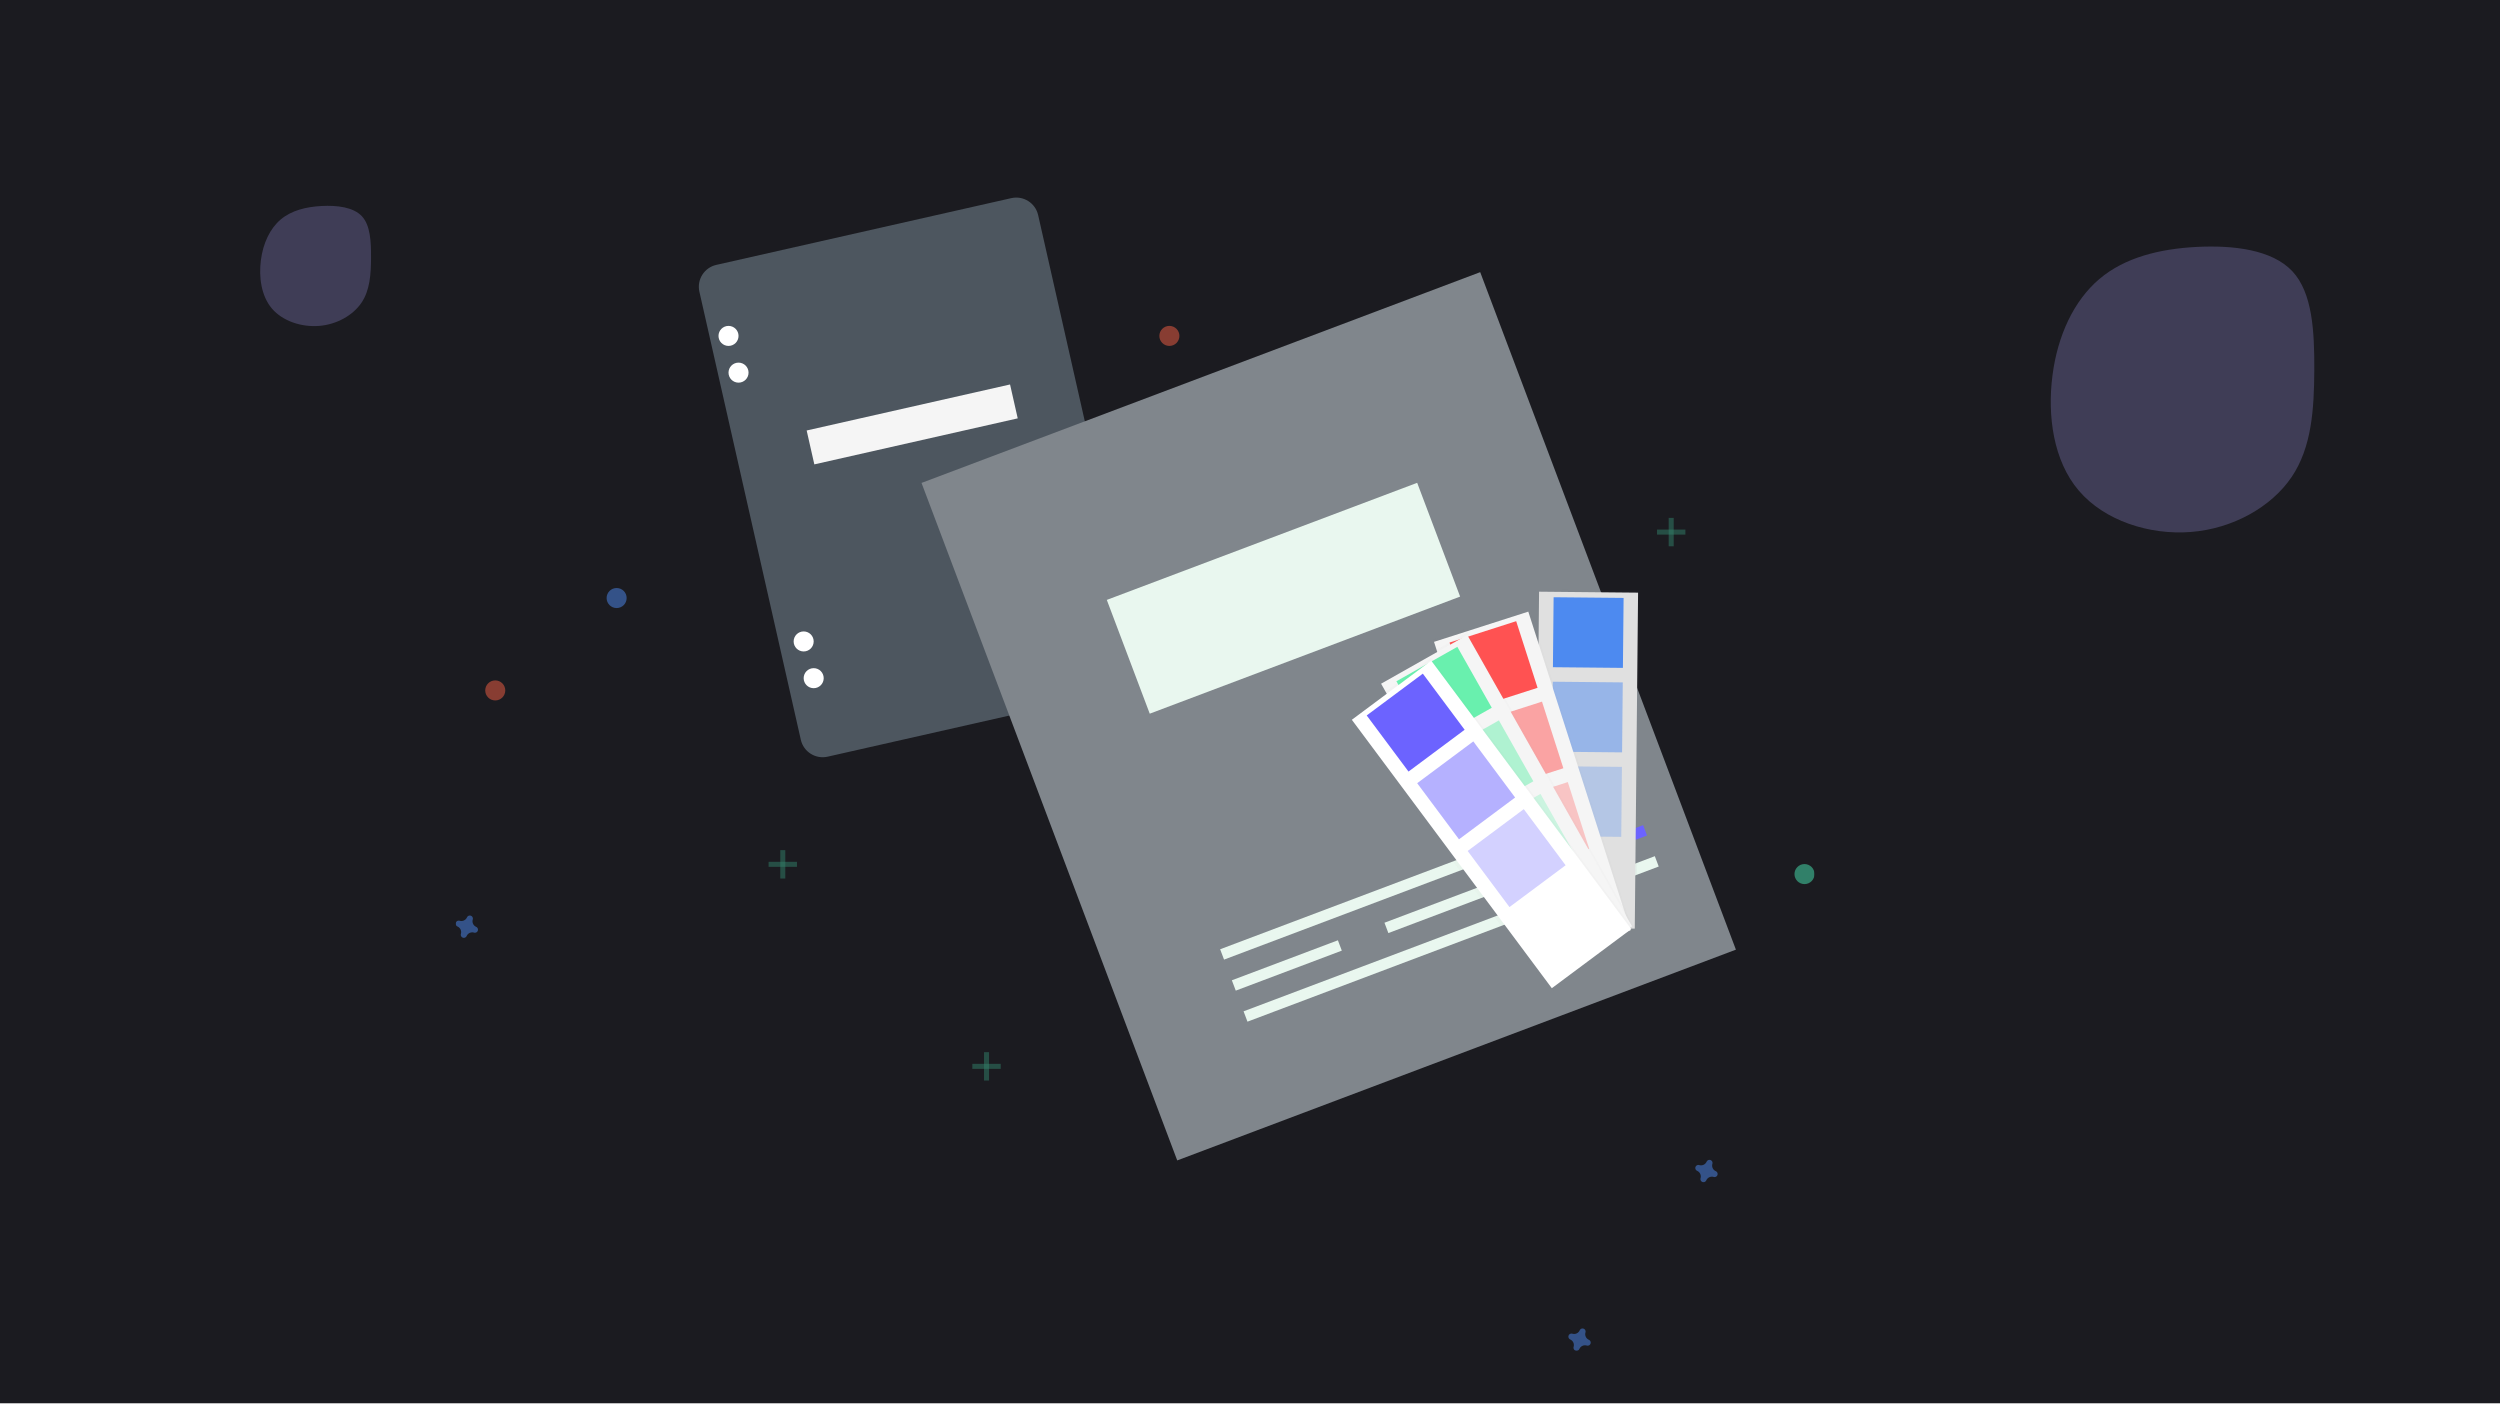
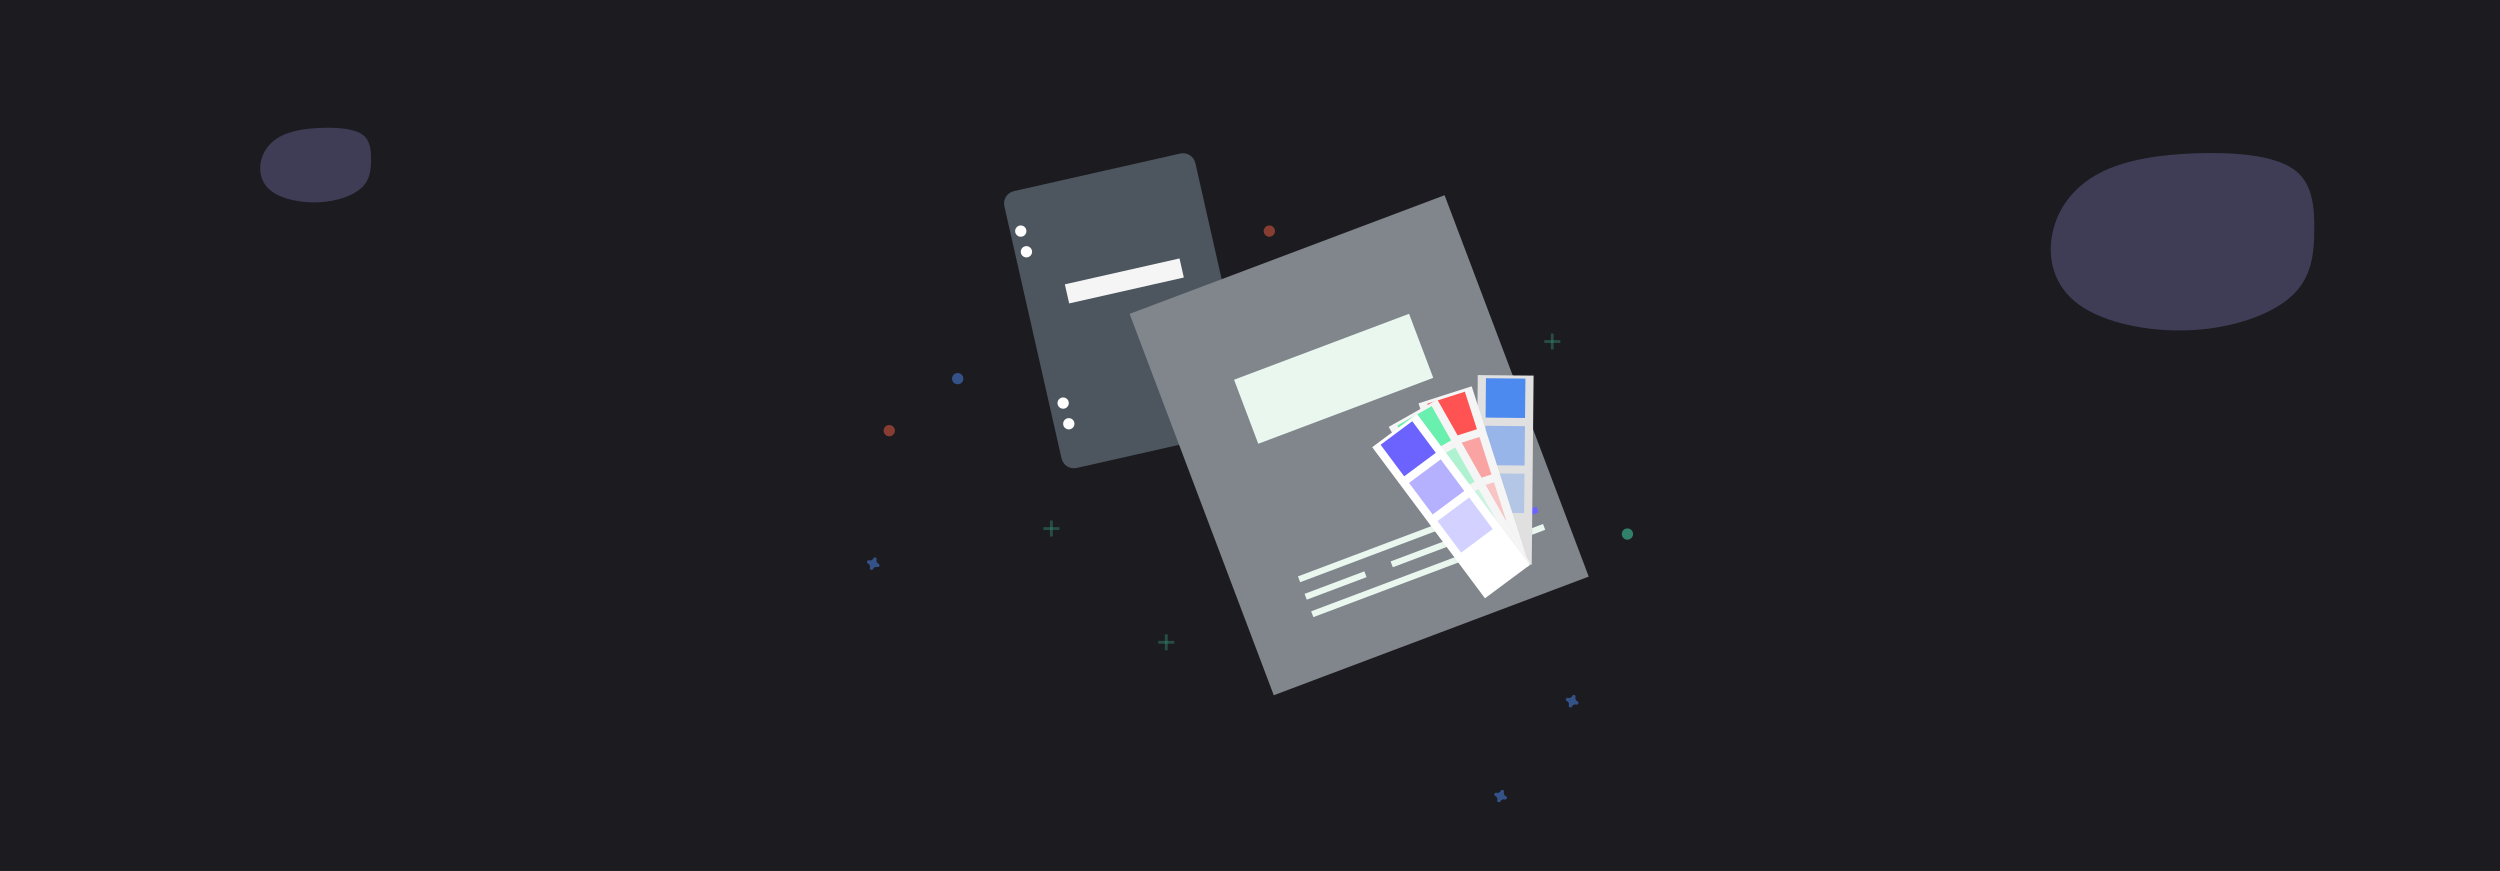
- <svg xmlns="http://www.w3.org/2000/svg" width="620" height="348" viewBox="0 0 620 348" fill="none">
-   <rect width="620" height="348" fill="#1B1B20" />
-   <mask id="mask0" mask-type="alpha" maskUnits="userSpaceOnUse" x="0" y="0" width="620" height="348">
-     <rect width="620" height="348" fill="white" />
-     <rect width="620" height="348" stroke="white" />
+ <svg xmlns="http://www.w3.org/2000/svg" width="620" height="216" viewBox="0 0 620 216" fill="none">
+   <rect width="620" height="216" fill="#1B1B20" />
+   <mask id="mask0" mask-type="alpha" maskUnits="userSpaceOnUse" x="0" y="0" width="620" height="216">
+     <rect width="620" height="216" fill="white" />
+     <rect width="620" height="216" stroke="white" />
  </mask>
  <g mask="url(#mask0)">
-     <path d="M544.748 61.238C553.884 60.767 563.48 61.911 568.512 67.281C573.521 72.652 573.987 82.249 573.945 91.813C573.891 101.366 573.341 110.896 568.31 118.319C563.267 125.754 553.755 131.091 543.4 131.925C533.045 132.758 521.87 129.109 515.541 121.673C509.213 114.26 507.732 103.083 509.006 93.168C510.268 83.242 514.295 74.589 520.634 69.197C526.973 63.828 535.624 61.721 544.748 61.238Z" fill="#3F3D56" />
-     <path d="M79.749 51.086C83.592 50.885 87.628 51.362 89.743 53.62C91.848 55.877 92.04 59.914 92.019 63.937C91.993 67.956 91.758 71.965 89.638 75.09C87.514 78.219 83.511 80.468 79.154 80.823C74.798 81.177 70.098 79.646 67.439 76.521C64.78 73.405 64.161 68.703 64.7 64.532C65.235 60.356 66.933 56.714 69.601 54.444C72.27 52.183 75.91 51.293 79.749 51.086Z" fill="#3F3D56" />
+     <path d="M544.748 38.01C553.884 37.718 563.48 38.427 568.512 41.761C573.521 45.094 573.987 51.051 573.945 56.987C573.891 62.916 573.341 68.832 568.31 73.439C563.267 78.054 553.755 81.367 543.4 81.884C533.045 82.401 521.87 80.136 515.541 75.521C509.213 70.92 507.732 63.982 509.006 57.828C510.268 51.667 514.295 46.296 520.634 42.95C526.973 39.617 535.624 38.309 544.748 38.01Z" fill="#3F3D56" />
+     <path d="M79.749 31.708C83.592 31.583 87.628 31.88 89.743 33.281C91.848 34.682 92.04 37.188 92.019 39.685C91.993 42.179 91.758 44.668 89.638 46.607C87.514 48.549 83.511 49.945 79.154 50.165C74.798 50.385 70.098 49.435 67.439 47.495C64.78 45.561 64.161 42.643 64.7 40.054C65.235 37.462 66.933 35.201 69.601 33.792C72.27 32.389 75.91 31.836 79.749 31.708Z" fill="#3F3D56" />
  </g>
  <g clip-path="url(#clip0)">
-     <path d="M250.801 49.139L177.648 65.691C174.651 66.369 172.771 69.348 173.45 72.344L198.602 183.457C199.28 186.454 202.26 188.333 205.257 187.655L278.41 171.103C281.408 170.425 283.287 167.446 282.609 164.449L257.457 53.336C256.778 50.34 253.799 48.46 250.801 49.139Z" fill="#4D565F" />
-     <path d="M180.672 85.79C182.044 85.79 183.157 84.678 183.157 83.306C183.157 81.934 182.044 80.821 180.672 80.821C179.299 80.821 178.187 81.934 178.187 83.306C178.187 84.678 179.299 85.79 180.672 85.79Z" fill="white" />
-     <path d="M183.157 94.899C184.529 94.899 185.641 93.787 185.641 92.415C185.641 91.043 184.529 89.931 183.157 89.931C181.784 89.931 180.672 91.043 180.672 92.415C180.672 93.787 181.784 94.899 183.157 94.899Z" fill="white" />
-     <path d="M199.308 161.562C200.681 161.562 201.793 160.45 201.793 159.078C201.793 157.706 200.681 156.594 199.308 156.594C197.936 156.594 196.823 157.706 196.823 159.078C196.823 160.45 197.936 161.562 199.308 161.562Z" fill="white" />
-     <path d="M201.793 170.671C203.166 170.671 204.278 169.559 204.278 168.187C204.278 166.815 203.166 165.703 201.793 165.703C200.421 165.703 199.308 166.815 199.308 168.187C199.308 169.559 200.421 170.671 201.793 170.671Z" fill="white" />
-     <path d="M250.493 95.348L200.051 106.761L201.954 115.166L252.395 103.753L250.493 95.348Z" fill="#F5F5F5" />
-     <path d="M367.089 67.494L228.536 119.765L291.953 287.786L430.506 235.515L367.089 67.494Z" fill="#80868C" />
-     <path d="M364.816 211.944L302.596 235.417L303.564 237.982L365.785 214.509L364.816 211.944Z" fill="#E9F7EF" />
-     <path d="M410.395 212.331L308.405 250.808L309.373 253.373L411.363 214.896L410.395 212.331Z" fill="#E9F7EF" />
-     <path d="M404.586 196.94L378.287 206.861L379.255 209.427L405.554 199.505L404.586 196.94Z" fill="#6C63FF" />
-     <path d="M331.8 233.191L305.501 243.112L306.469 245.677L332.768 235.756L331.8 233.191Z" fill="#E9F7EF" />
-     <path d="M369.645 218.913L343.346 228.835L344.314 231.4L370.613 221.478L369.645 218.913Z" fill="#E9F7EF" />
-     <path d="M407.491 204.635L381.191 214.557L382.159 217.122L408.459 207.201L407.491 204.635Z" fill="#6C63FF" />
-     <path d="M351.46 119.737L274.487 148.776L285.137 176.993L362.11 147.954L351.46 119.737Z" fill="#E9F7EF" />
+     <path d="M292.692 38.078L251.449 47.396C249.759 47.777 248.699 49.454 249.081 51.141L263.262 113.691C263.645 115.378 265.325 116.436 267.015 116.054L308.258 106.736C309.948 106.354 311.008 104.677 310.625 102.991L296.444 40.441C296.062 38.754 294.382 37.696 292.692 38.078Z" fill="#4D565F" />
+     <path d="M253.153 58.711C253.927 58.711 254.554 58.084 254.554 57.312C254.554 56.54 253.927 55.914 253.153 55.914C252.379 55.914 251.752 56.54 251.752 57.312C251.752 58.084 252.379 58.711 253.153 58.711Z" fill="white" />
+     <path d="M254.554 63.839C255.328 63.839 255.955 63.212 255.955 62.44C255.955 61.668 255.328 61.041 254.554 61.041C253.78 61.041 253.153 61.668 253.153 62.44C253.153 63.212 253.78 63.839 254.554 63.839Z" fill="white" />
+     <path d="M263.66 101.365C264.434 101.365 265.061 100.739 265.061 99.967C265.061 99.195 264.434 98.568 263.66 98.568C262.887 98.568 262.26 99.195 262.26 99.967C262.26 100.739 262.887 101.365 263.66 101.365Z" fill="white" />
+     <path d="M265.061 106.493C265.835 106.493 266.462 105.867 266.462 105.095C266.462 104.322 265.835 103.696 265.061 103.696C264.288 103.696 263.66 104.322 263.66 105.095C263.66 105.867 264.288 106.493 265.061 106.493Z" fill="white" />
+     <path d="M292.518 64.091L264.079 70.516L265.152 75.248L293.591 68.823L292.518 64.091Z" fill="#F5F5F5" />
+     <path d="M358.255 48.411L280.139 77.836L315.893 172.421L394.009 142.996L358.255 48.411Z" fill="#80868C" />
+     <path d="M356.974 129.727L321.894 142.941L322.44 144.385L357.519 131.171L356.974 129.727Z" fill="#E9F7EF" />
+     <path d="M382.671 129.945L325.169 151.605L325.715 153.049L383.217 131.389L382.671 129.945Z" fill="#E9F7EF" />
+     <path d="M379.396 121.281L364.568 126.866L365.114 128.31L379.942 122.725L379.396 121.281Z" fill="#6C63FF" />
+     <path d="M338.359 141.688L323.531 147.273L324.077 148.717L338.905 143.132L338.359 141.688Z" fill="#E9F7EF" />
+     <path d="M359.696 133.65L344.869 139.235L345.415 140.679L360.242 135.094L359.696 133.65Z" fill="#E9F7EF" />
+     <path d="M381.033 125.613L366.206 131.198L366.752 132.642L381.579 127.057L381.033 125.613Z" fill="#6C63FF" />
+     <path d="M349.444 77.82L306.046 94.168L312.05 110.052L355.448 93.705L349.444 77.82Z" fill="#E9F7EF" />
    <g opacity="0.5">
-       <path opacity="0.5" d="M415.08 128.438H413.838V135.477H415.08V128.438Z" fill="#47E6B1" />
-       <path opacity="0.5" d="M417.979 132.579V131.336H410.939V132.579H417.979Z" fill="#47E6B1" />
+       <path opacity="0.5" d="M385.312 82.718H384.612V86.681H385.312V82.718Z" fill="#47E6B1" />
+       <path opacity="0.5" d="M386.947 85.049V84.35H382.977V85.049H386.947Z" fill="#47E6B1" />
    </g>
    <g opacity="0.5">
-       <path opacity="0.5" d="M194.753 210.835H193.51V217.874H194.753V210.835Z" fill="#47E6B1" />
-       <path opacity="0.5" d="M197.652 214.976V213.733H190.611V214.976H197.652Z" fill="#47E6B1" />
+       <path opacity="0.5" d="M261.092 129.103H260.392V133.065H261.092V129.103Z" fill="#47E6B1" />
+       <path opacity="0.5" d="M262.727 131.434V130.734H258.757V131.434H262.727Z" fill="#47E6B1" />
    </g>
    <g opacity="0.5">
-       <path opacity="0.5" d="M245.279 260.936H244.036V267.974H245.279V260.936Z" fill="#47E6B1" />
-       <path opacity="0.5" d="M248.178 265.076V263.834H241.137V265.076H248.178Z" fill="#47E6B1" />
+       <path opacity="0.5" d="M289.579 157.306H288.878V161.269H289.579V157.306Z" fill="#47E6B1" />
+       <path opacity="0.5" d="M291.213 159.637V158.938H287.244V159.637H291.213Z" fill="#47E6B1" />
    </g>
-     <path opacity="0.5" d="M425.52 290.456C425.177 290.306 424.902 290.037 424.745 289.698C424.589 289.359 424.563 288.974 424.672 288.617C424.69 288.562 424.701 288.505 424.705 288.448C424.715 288.284 424.672 288.122 424.582 287.985C424.493 287.847 424.361 287.743 424.207 287.686C424.054 287.629 423.886 287.623 423.728 287.67C423.571 287.716 423.433 287.811 423.334 287.942C423.3 287.989 423.272 288.039 423.25 288.092C423.1 288.434 422.831 288.71 422.491 288.866C422.152 289.023 421.767 289.049 421.41 288.94C421.356 288.922 421.299 288.911 421.241 288.907C421.078 288.897 420.915 288.94 420.778 289.029C420.641 289.119 420.536 289.25 420.479 289.404C420.422 289.558 420.417 289.726 420.463 289.883C420.509 290.041 420.605 290.179 420.736 290.278C420.782 290.311 420.832 290.34 420.886 290.362C421.228 290.511 421.504 290.781 421.66 291.12C421.816 291.459 421.842 291.844 421.734 292.201C421.716 292.256 421.705 292.312 421.7 292.37C421.69 292.533 421.733 292.696 421.823 292.833C421.913 292.97 422.044 293.075 422.198 293.132C422.352 293.188 422.52 293.194 422.677 293.148C422.835 293.102 422.973 293.006 423.071 292.875C423.105 292.829 423.134 292.778 423.156 292.725C423.305 292.383 423.575 292.108 423.914 291.951C424.253 291.795 424.638 291.769 424.995 291.878C425.05 291.895 425.107 291.906 425.164 291.911C425.328 291.921 425.49 291.878 425.627 291.788C425.765 291.698 425.869 291.567 425.926 291.413C425.983 291.259 425.989 291.091 425.942 290.934C425.896 290.777 425.801 290.639 425.67 290.54C425.623 290.506 425.573 290.478 425.52 290.456Z" fill="#4D8AF0" />
-     <path opacity="0.5" d="M394.044 332.275C393.702 332.126 393.426 331.856 393.27 331.517C393.114 331.178 393.088 330.793 393.197 330.436C393.214 330.381 393.225 330.325 393.23 330.267C393.24 330.104 393.197 329.941 393.107 329.804C393.017 329.667 392.886 329.562 392.732 329.505C392.578 329.448 392.41 329.443 392.253 329.489C392.096 329.535 391.957 329.631 391.859 329.762C391.825 329.808 391.796 329.858 391.774 329.911C391.625 330.254 391.355 330.529 391.016 330.686C390.677 330.842 390.292 330.868 389.935 330.759C389.88 330.742 389.823 330.731 389.766 330.726C389.602 330.716 389.44 330.759 389.303 330.849C389.165 330.938 389.061 331.07 389.004 331.224C388.947 331.377 388.941 331.545 388.988 331.703C389.034 331.86 389.129 331.998 389.26 332.097C389.307 332.131 389.357 332.159 389.41 332.181C389.753 332.33 390.028 332.6 390.185 332.939C390.341 333.278 390.367 333.663 390.258 334.02C390.241 334.075 390.229 334.132 390.225 334.189C390.215 334.353 390.258 334.515 390.348 334.652C390.437 334.79 390.569 334.894 390.723 334.951C390.877 335.008 391.045 335.013 391.202 334.967C391.359 334.921 391.497 334.825 391.596 334.695C391.63 334.648 391.658 334.598 391.681 334.545C391.83 334.202 392.099 333.927 392.439 333.771C392.778 333.614 393.163 333.588 393.52 333.697C393.575 333.715 393.631 333.726 393.689 333.73C393.852 333.74 394.015 333.697 394.152 333.607C394.289 333.518 394.394 333.386 394.451 333.233C394.508 333.079 394.513 332.911 394.467 332.753C394.421 332.596 394.325 332.458 394.194 332.359C394.148 332.325 394.098 332.297 394.044 332.275Z" fill="#4D8AF0" />
-     <path opacity="0.5" d="M118.09 229.863C117.747 229.714 117.472 229.444 117.315 229.105C117.159 228.766 117.133 228.382 117.242 228.024C117.259 227.97 117.271 227.913 117.275 227.856C117.285 227.692 117.242 227.53 117.152 227.392C117.063 227.255 116.931 227.15 116.777 227.094C116.623 227.037 116.455 227.031 116.298 227.077C116.141 227.124 116.003 227.219 115.904 227.35C115.87 227.396 115.842 227.447 115.819 227.5C115.67 227.842 115.401 228.118 115.061 228.274C114.722 228.43 114.337 228.457 113.98 228.348C113.925 228.33 113.869 228.319 113.811 228.315C113.648 228.305 113.485 228.348 113.348 228.437C113.211 228.527 113.106 228.658 113.049 228.812C112.992 228.966 112.987 229.134 113.033 229.291C113.079 229.448 113.175 229.587 113.306 229.685C113.352 229.719 113.402 229.747 113.456 229.77C113.798 229.919 114.074 230.188 114.23 230.528C114.386 230.867 114.412 231.251 114.303 231.608C114.286 231.663 114.275 231.72 114.27 231.777C114.26 231.941 114.303 232.103 114.393 232.241C114.483 232.378 114.614 232.483 114.768 232.539C114.922 232.596 115.09 232.602 115.247 232.556C115.404 232.509 115.543 232.414 115.641 232.283C115.675 232.236 115.704 232.186 115.726 232.133C115.875 231.791 116.145 231.515 116.484 231.359C116.823 231.203 117.208 231.176 117.565 231.285C117.62 231.303 117.676 231.314 117.734 231.318C117.898 231.328 118.06 231.285 118.197 231.196C118.335 231.106 118.439 230.975 118.496 230.821C118.553 230.667 118.559 230.499 118.512 230.342C118.466 230.185 118.371 230.046 118.24 229.948C118.193 229.914 118.143 229.885 118.09 229.863Z" fill="#4D8AF0" />
-     <path opacity="0.5" d="M290.007 85.79C291.379 85.79 292.492 84.678 292.492 83.306C292.492 81.934 291.379 80.821 290.007 80.821C288.635 80.821 287.522 81.934 287.522 83.306C287.522 84.678 288.635 85.79 290.007 85.79Z" fill="#F55F44" />
-     <path opacity="0.5" d="M152.924 150.797C154.296 150.797 155.409 149.685 155.409 148.312C155.409 146.94 154.296 145.828 152.924 145.828C151.551 145.828 150.439 146.94 150.439 148.312C150.439 149.685 151.551 150.797 152.924 150.797Z" fill="#4D8AF0" />
-     <path opacity="0.5" d="M447.515 219.256C448.887 219.256 450 218.143 450 216.771C450 215.399 448.887 214.287 447.515 214.287C446.143 214.287 445.03 215.399 445.03 216.771C445.03 218.143 446.143 219.256 447.515 219.256Z" fill="#47E6B1" />
-     <path opacity="0.5" d="M122.822 173.71C124.195 173.71 125.307 172.598 125.307 171.226C125.307 169.853 124.195 168.741 122.822 168.741C121.45 168.741 120.337 169.853 120.337 171.226C120.337 172.598 121.45 173.71 122.822 173.71Z" fill="#F55F44" />
+     <path opacity="0.5" d="M391.198 173.924C391.005 173.84 390.85 173.688 390.762 173.497C390.673 173.307 390.659 173.09 390.72 172.889C390.73 172.858 390.736 172.826 390.739 172.794V172.794C390.744 172.702 390.72 172.61 390.67 172.533C390.619 172.456 390.545 172.397 390.458 172.365C390.371 172.333 390.277 172.33 390.188 172.356C390.099 172.382 390.021 172.436 389.966 172.509V172.509C389.947 172.535 389.931 172.564 389.918 172.594C389.834 172.786 389.682 172.941 389.491 173.029C389.299 173.117 389.083 173.132 388.881 173.071C388.85 173.061 388.818 173.055 388.786 173.052V173.052C388.694 173.047 388.602 173.071 388.525 173.121C388.447 173.172 388.388 173.246 388.356 173.332C388.324 173.419 388.321 173.513 388.347 173.602C388.373 173.691 388.427 173.768 388.501 173.824V173.824C388.527 173.843 388.555 173.859 388.585 173.871C388.778 173.955 388.934 174.107 389.022 174.298C389.11 174.489 389.125 174.706 389.063 174.907C389.053 174.937 389.047 174.969 389.045 175.002V175.002C389.039 175.094 389.063 175.185 389.114 175.262C389.164 175.34 389.239 175.399 389.325 175.431C389.412 175.463 389.507 175.466 389.595 175.44C389.684 175.414 389.762 175.36 389.818 175.286C389.837 175.26 389.853 175.232 389.865 175.202C389.949 175.009 390.102 174.854 390.293 174.766C390.484 174.678 390.701 174.663 390.902 174.725C390.933 174.735 390.965 174.741 390.997 174.743V174.743C391.09 174.749 391.181 174.725 391.259 174.674C391.336 174.624 391.395 174.55 391.427 174.463C391.459 174.377 391.462 174.282 391.436 174.194C391.41 174.105 391.356 174.027 391.283 173.972V173.972C391.256 173.953 391.228 173.937 391.198 173.924V173.924Z" fill="#4D8AF0" />
+     <path opacity="0.5" d="M373.452 197.466C373.259 197.382 373.104 197.23 373.016 197.039C372.928 196.848 372.913 196.632 372.974 196.43C372.984 196.4 372.991 196.368 372.993 196.335V196.335C372.999 196.243 372.974 196.152 372.924 196.075C372.873 195.997 372.799 195.938 372.712 195.906C372.626 195.874 372.531 195.871 372.442 195.897C372.354 195.923 372.276 195.977 372.22 196.051V196.051C372.201 196.077 372.185 196.105 372.172 196.135C372.088 196.328 371.936 196.483 371.745 196.571C371.554 196.659 371.337 196.674 371.135 196.612C371.105 196.602 371.073 196.596 371.04 196.594V196.594C370.948 196.588 370.856 196.612 370.779 196.663C370.702 196.713 370.643 196.787 370.611 196.874C370.579 196.96 370.575 197.055 370.601 197.144C370.627 197.232 370.681 197.31 370.755 197.365C370.781 197.385 370.81 197.4 370.84 197.413C371.033 197.497 371.188 197.649 371.276 197.84C371.364 198.03 371.379 198.247 371.318 198.448C371.308 198.479 371.302 198.511 371.299 198.543C371.293 198.635 371.318 198.727 371.368 198.804C371.419 198.881 371.493 198.94 371.58 198.972C371.666 199.004 371.761 199.007 371.85 198.981C371.938 198.955 372.016 198.901 372.072 198.828V198.828C372.091 198.802 372.107 198.773 372.12 198.743C372.204 198.551 372.356 198.396 372.547 198.308C372.738 198.22 372.955 198.205 373.157 198.266C373.187 198.276 373.219 198.282 373.252 198.285V198.285C373.344 198.29 373.436 198.266 373.513 198.216C373.59 198.165 373.65 198.091 373.682 198.005C373.714 197.918 373.717 197.824 373.691 197.735C373.665 197.646 373.611 197.569 373.537 197.513V197.513C373.511 197.494 373.482 197.478 373.452 197.466V197.466Z" fill="#4D8AF0" />
+     <path opacity="0.5" d="M217.87 139.815C217.677 139.731 217.521 139.579 217.433 139.388C217.345 139.197 217.33 138.981 217.392 138.78C217.401 138.749 217.408 138.717 217.41 138.685V138.685C217.416 138.592 217.392 138.501 217.341 138.424C217.29 138.346 217.216 138.287 217.13 138.256C217.043 138.224 216.948 138.22 216.859 138.246C216.771 138.272 216.693 138.326 216.637 138.4V138.4C216.618 138.426 216.602 138.454 216.59 138.484C216.506 138.677 216.353 138.832 216.162 138.92C215.971 139.008 215.754 139.023 215.553 138.962C215.522 138.952 215.49 138.945 215.457 138.943V138.943C215.365 138.937 215.274 138.961 215.196 139.012C215.119 139.062 215.06 139.136 215.028 139.223C214.996 139.31 214.992 139.404 215.019 139.493C215.045 139.581 215.099 139.659 215.172 139.714V139.714C215.199 139.734 215.227 139.75 215.257 139.762C215.45 139.846 215.605 139.998 215.693 140.189C215.782 140.38 215.796 140.596 215.735 140.797C215.725 140.828 215.719 140.86 215.716 140.892V140.892C215.711 140.984 215.735 141.076 215.785 141.153C215.836 141.23 215.91 141.289 215.997 141.321C216.083 141.353 216.178 141.356 216.267 141.33C216.356 141.304 216.434 141.25 216.489 141.177V141.177C216.508 141.151 216.524 141.122 216.537 141.092C216.621 140.9 216.773 140.745 216.964 140.657C217.155 140.569 217.372 140.554 217.574 140.615C217.605 140.625 217.637 140.631 217.669 140.634C217.761 140.639 217.853 140.615 217.93 140.565C218.008 140.514 218.067 140.44 218.099 140.354C218.131 140.267 218.134 140.173 218.108 140.084C218.082 139.996 218.028 139.918 217.954 139.862V139.862C217.928 139.843 217.9 139.827 217.87 139.815Z" fill="#4D8AF0" />
+     <path opacity="0.5" d="M314.796 58.711C315.57 58.711 316.197 58.084 316.197 57.312C316.197 56.54 315.57 55.914 314.796 55.914C314.023 55.914 313.395 56.54 313.395 57.312C313.395 58.084 314.023 58.711 314.796 58.711Z" fill="#F55F44" />
+     <path opacity="0.5" d="M237.509 95.305C238.283 95.305 238.91 94.679 238.91 93.907C238.91 93.134 238.283 92.508 237.509 92.508C236.735 92.508 236.108 93.134 236.108 93.907C236.108 94.679 236.735 95.305 237.509 95.305Z" fill="#4D8AF0" />
+     <path opacity="0.5" d="M403.599 133.843C404.373 133.843 405 133.217 405 132.445C405 131.673 404.373 131.046 403.599 131.046C402.825 131.046 402.198 131.673 402.198 132.445C402.198 133.217 402.825 133.843 403.599 133.843Z" fill="#47E6B1" />
+     <path opacity="0.5" d="M220.538 108.204C221.311 108.204 221.939 107.578 221.939 106.805C221.939 106.033 221.311 105.407 220.538 105.407C219.764 105.407 219.137 106.033 219.137 106.805C219.137 107.578 219.764 108.204 220.538 108.204Z" fill="#F55F44" />
    <g opacity="0.5">
-       <path opacity="0.5" d="M380.847 146.165L380.017 230.612L405.841 230.866L406.671 146.419L380.847 146.165Z" fill="url(#paint0_linear)" />
+       <path opacity="0.5" d="M366.011 92.698L365.543 140.236L380.103 140.379L380.571 92.841L366.011 92.698Z" fill="url(#paint0_linear)" />
    </g>
-     <path d="M406.242 146.979L381.688 146.738L380.869 230.056L405.423 230.297L406.242 146.979Z" fill="#E0E0E0" />
-     <path d="M402.653 148.284L385.296 148.114L385.125 165.467L402.483 165.638L402.653 148.284Z" fill="#4D8AF0" />
-     <path opacity="0.5" d="M402.447 169.235L385.09 169.064L384.919 186.418L402.277 186.588L402.447 169.235Z" fill="#4D8AF0" />
-     <path opacity="0.3" d="M402.241 190.186L384.884 190.016L384.713 207.369L402.071 207.54L402.241 190.186Z" fill="#4D8AF0" />
+     <path d="M380.329 93.156L366.486 93.02L366.024 139.923L379.868 140.059L380.329 93.156Z" fill="#E0E0E0" />
+     <path d="M378.306 93.89L368.52 93.794L368.424 103.563L378.21 103.659L378.306 93.89Z" fill="#4D8AF0" />
+     <path opacity="0.5" d="M378.19 105.685L368.404 105.589L368.308 115.358L378.094 115.454L378.19 105.685Z" fill="#4D8AF0" />
+     <path opacity="0.3" d="M378.074 117.479L368.288 117.383L368.192 127.152L377.978 127.248L378.074 117.479Z" fill="#4D8AF0" />
    <g opacity="0.5">
-       <path opacity="0.5" d="M379.248 151.016L354.656 158.902L380.359 239.019L404.951 231.133L379.248 151.016Z" fill="url(#paint1_linear)" />
+       <path opacity="0.5" d="M365.11 95.429L351.245 99.869L365.737 144.969L379.601 140.53L365.11 95.429Z" fill="url(#paint1_linear)" />
    </g>
-     <path d="M379.017 151.682L355.635 159.18L380.993 238.221L404.375 230.723L379.017 151.682Z" fill="#F5F5F5" />
-     <path d="M376.014 154.052L359.486 159.352L364.787 175.877L381.316 170.577L376.014 154.052Z" fill="#FF5252" />
-     <path opacity="0.5" d="M382.415 174.003L365.886 179.303L371.188 195.828L387.717 190.528L382.415 174.003Z" fill="#FF5252" />
-     <path opacity="0.3" d="M388.816 193.954L372.287 199.254L377.589 215.779L394.117 210.479L388.816 193.954Z" fill="#FF5252" />
+     <path d="M364.98 95.803L351.797 100.024L366.094 144.519L379.277 140.298L364.98 95.803Z" fill="#F5F5F5" />
+     <path d="M363.287 97.138L353.968 100.122L356.957 109.424L366.276 106.44L363.287 97.138Z" fill="#FF5252" />
+     <path opacity="0.5" d="M366.896 108.369L357.577 111.353L360.566 120.655L369.885 117.671L366.896 108.369Z" fill="#FF5252" />
+     <path opacity="0.3" d="M370.504 119.6L361.186 122.583L364.175 131.886L373.493 128.902L370.504 119.6Z" fill="#FF5252" />
    <g opacity="0.5">
-       <path opacity="0.5" d="M363.977 156.778L341.495 169.483L382.907 242.728L405.389 230.023L363.977 156.778Z" fill="url(#paint2_linear)" />
+       <path opacity="0.5" d="M356.5 98.672L343.825 105.825L367.173 147.057L379.849 139.905L356.5 98.672Z" fill="url(#paint2_linear)" />
    </g>
-     <path d="M363.886 157.478L342.51 169.559L383.366 241.82L404.743 229.739L363.886 157.478Z" fill="#F5F5F5" />
-     <path d="M361.417 160.413L346.306 168.953L354.847 184.06L369.958 175.52L361.417 160.413Z" fill="#69F0AE" />
-     <path opacity="0.5" d="M371.729 178.653L356.618 187.192L365.16 202.3L380.271 193.76L371.729 178.653Z" fill="#69F0AE" />
-     <path opacity="0.3" d="M382.042 196.892L366.931 205.432L375.473 220.54L390.584 212L382.042 196.892Z" fill="#69F0AE" />
+     <path d="M356.449 99.067L344.397 105.867L367.432 146.546L379.484 139.745L356.449 99.067Z" fill="#F5F5F5" />
+     <path d="M355.057 100.718L346.537 105.526L351.353 114.031L359.873 109.223L355.057 100.718Z" fill="#69F0AE" />
+     <path opacity="0.5" d="M360.871 110.987L352.352 115.794L357.167 124.299L365.687 119.491L360.871 110.987Z" fill="#69F0AE" />
+     <path opacity="0.3" d="M366.685 121.254L358.166 126.062L362.982 134.566L371.501 129.759L366.685 121.254Z" fill="#69F0AE" />
    <g opacity="0.5">
-       <path opacity="0.5" d="M354.95 163.133L334.238 178.557L384.509 246.033L405.221 230.609L354.95 163.133Z" fill="url(#paint3_linear)" />
+       <path opacity="0.5" d="M351.411 102.25L339.734 110.933L368.077 148.917L379.754 140.235L351.411 102.25Z" fill="url(#paint3_linear)" />
    </g>
-     <path d="M354.948 163.839L335.255 178.504L384.851 245.074L404.544 230.409L354.948 163.839Z" fill="white" />
-     <path d="M352.862 167.063L338.941 177.43L349.31 191.347L363.231 180.981L352.862 167.063Z" fill="#6C63FF" />
-     <path opacity="0.5" d="M365.381 183.866L351.46 194.233L361.829 208.151L375.75 197.784L365.381 183.866Z" fill="#6C63FF" />
-     <path opacity="0.3" d="M377.9 200.669L363.979 211.036L374.348 224.953L388.269 214.587L377.9 200.669Z" fill="#6C63FF" />
+     <path d="M351.41 102.647L340.307 110.903L368.269 148.377L379.372 140.122L351.41 102.647Z" fill="white" />
+     <path d="M350.234 104.462L342.385 110.298L348.231 118.133L356.08 112.297L350.234 104.462Z" fill="#6C63FF" />
+     <path opacity="0.5" d="M357.292 113.921L349.443 119.757L355.289 127.592L363.138 121.756L357.292 113.921Z" fill="#6C63FF" />
+     <path opacity="0.3" d="M364.35 123.38L356.501 129.216L362.347 137.051L370.196 131.215L364.35 123.38Z" fill="#6C63FF" />
  </g>
  <defs>
-     <linearGradient id="paint0_linear" x1="392.929" y1="230.739" x2="393.758" y2="146.292" gradientUnits="userSpaceOnUse">
+     <linearGradient id="paint0_linear" x1="372.823" y1="140.308" x2="373.29" y2="92.769" gradientUnits="userSpaceOnUse">
      <stop stop-color="#808080" stop-opacity="0.25" />
      <stop offset="0.535" stop-color="#808080" stop-opacity="0.12" />
      <stop offset="1" stop-color="#808080" stop-opacity="0.1" />
    </linearGradient>
-     <linearGradient id="paint1_linear" x1="35038.5" y1="57608.5" x2="29817.8" y2="41327.9" gradientUnits="userSpaceOnUse">
+     <linearGradient id="paint1_linear" x1="19905.9" y1="32440.4" x2="16970.6" y2="23272.8" gradientUnits="userSpaceOnUse">
      <stop stop-color="#808080" stop-opacity="0.25" />
      <stop offset="0.535" stop-color="#808080" stop-opacity="0.12" />
      <stop offset="1" stop-color="#808080" stop-opacity="0.1" />
    </linearGradient>
-     <linearGradient id="paint2_linear" x1="45840.9" y1="50921.4" x2="37428.7" y2="36036.2" gradientUnits="userSpaceOnUse">
+     <linearGradient id="paint2_linear" x1="25996.3" y1="28676" x2="21264.5" y2="20290.3" gradientUnits="userSpaceOnUse">
      <stop stop-color="#808080" stop-opacity="0.25" />
      <stop offset="0.535" stop-color="#808080" stop-opacity="0.12" />
      <stop offset="1" stop-color="#808080" stop-opacity="0.1" />
    </linearGradient>
-     <linearGradient id="paint3_linear" x1="52434.2" y1="46307" x2="42222" y2="32593.6" gradientUnits="userSpaceOnUse">
+     <linearGradient id="paint3_linear" x1="29713.6" y1="26078.4" x2="23967.3" y2="18350.1" gradientUnits="userSpaceOnUse">
      <stop stop-color="#808080" stop-opacity="0.25" />
      <stop offset="0.535" stop-color="#808080" stop-opacity="0.12" />
      <stop offset="1" stop-color="#808080" stop-opacity="0.1" />
    </linearGradient>
    <clipPath id="clip0">
-       <rect x="113" y="49" width="337" height="286" fill="white" />
+       <rect x="215" y="38" width="190" height="161" fill="white" />
    </clipPath>
  </defs>
</svg>
